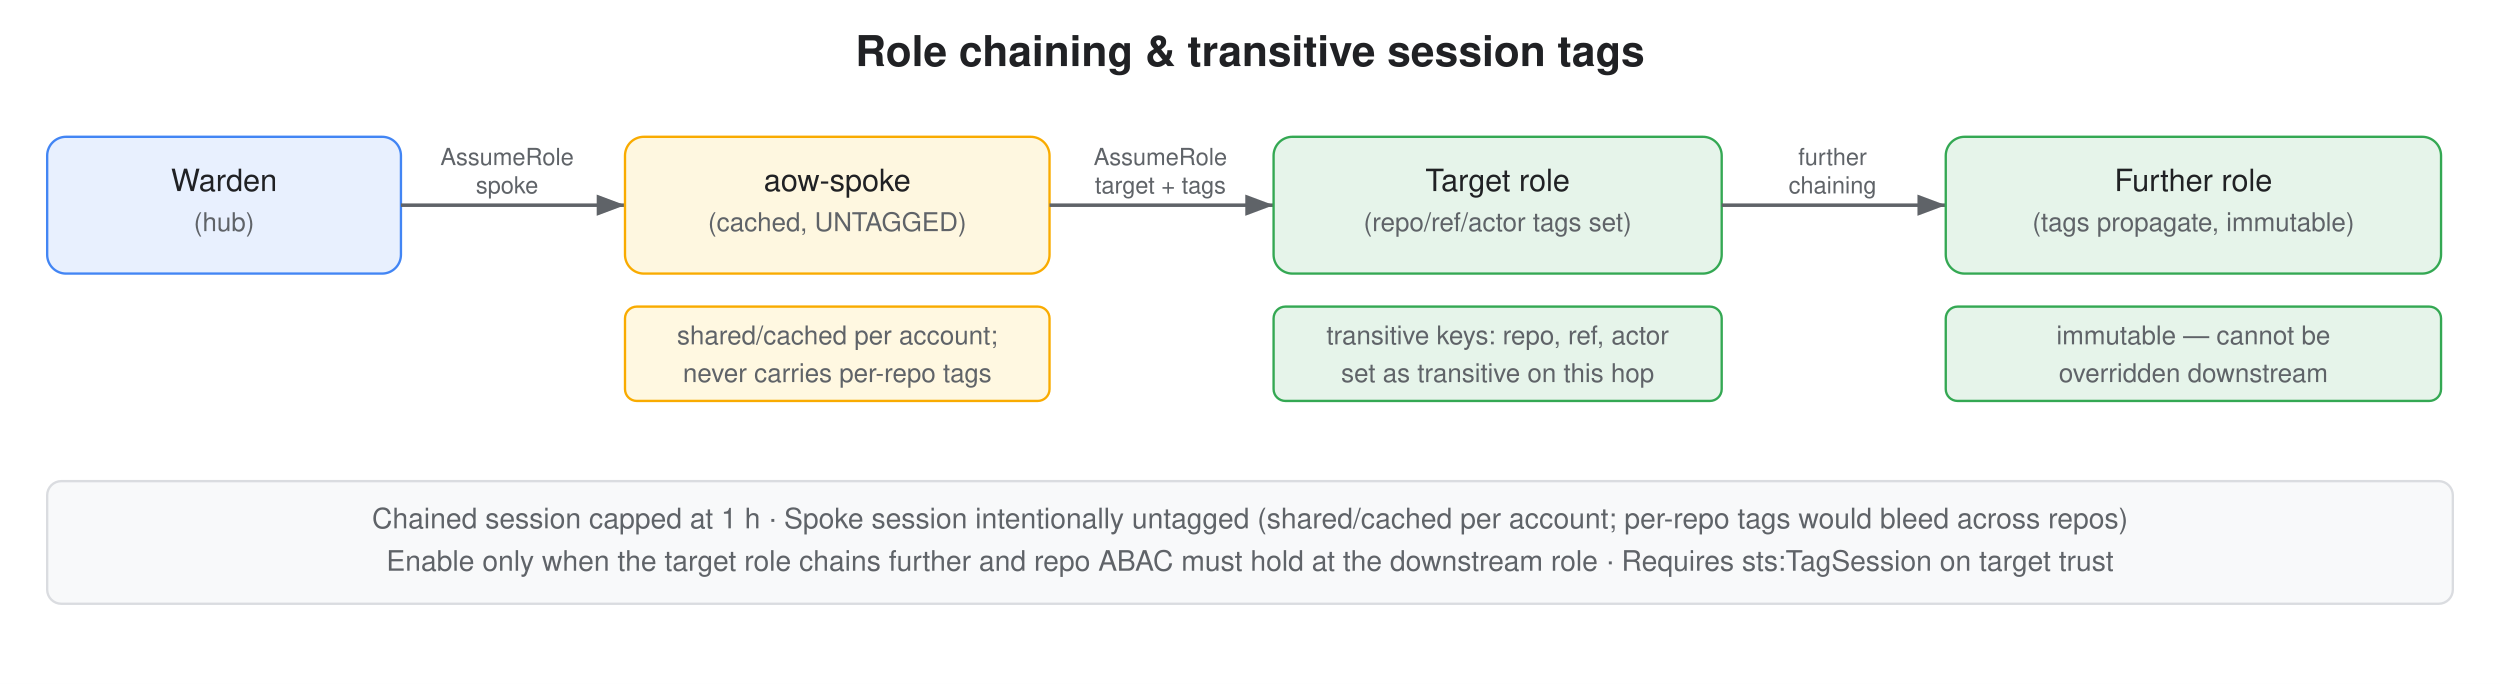
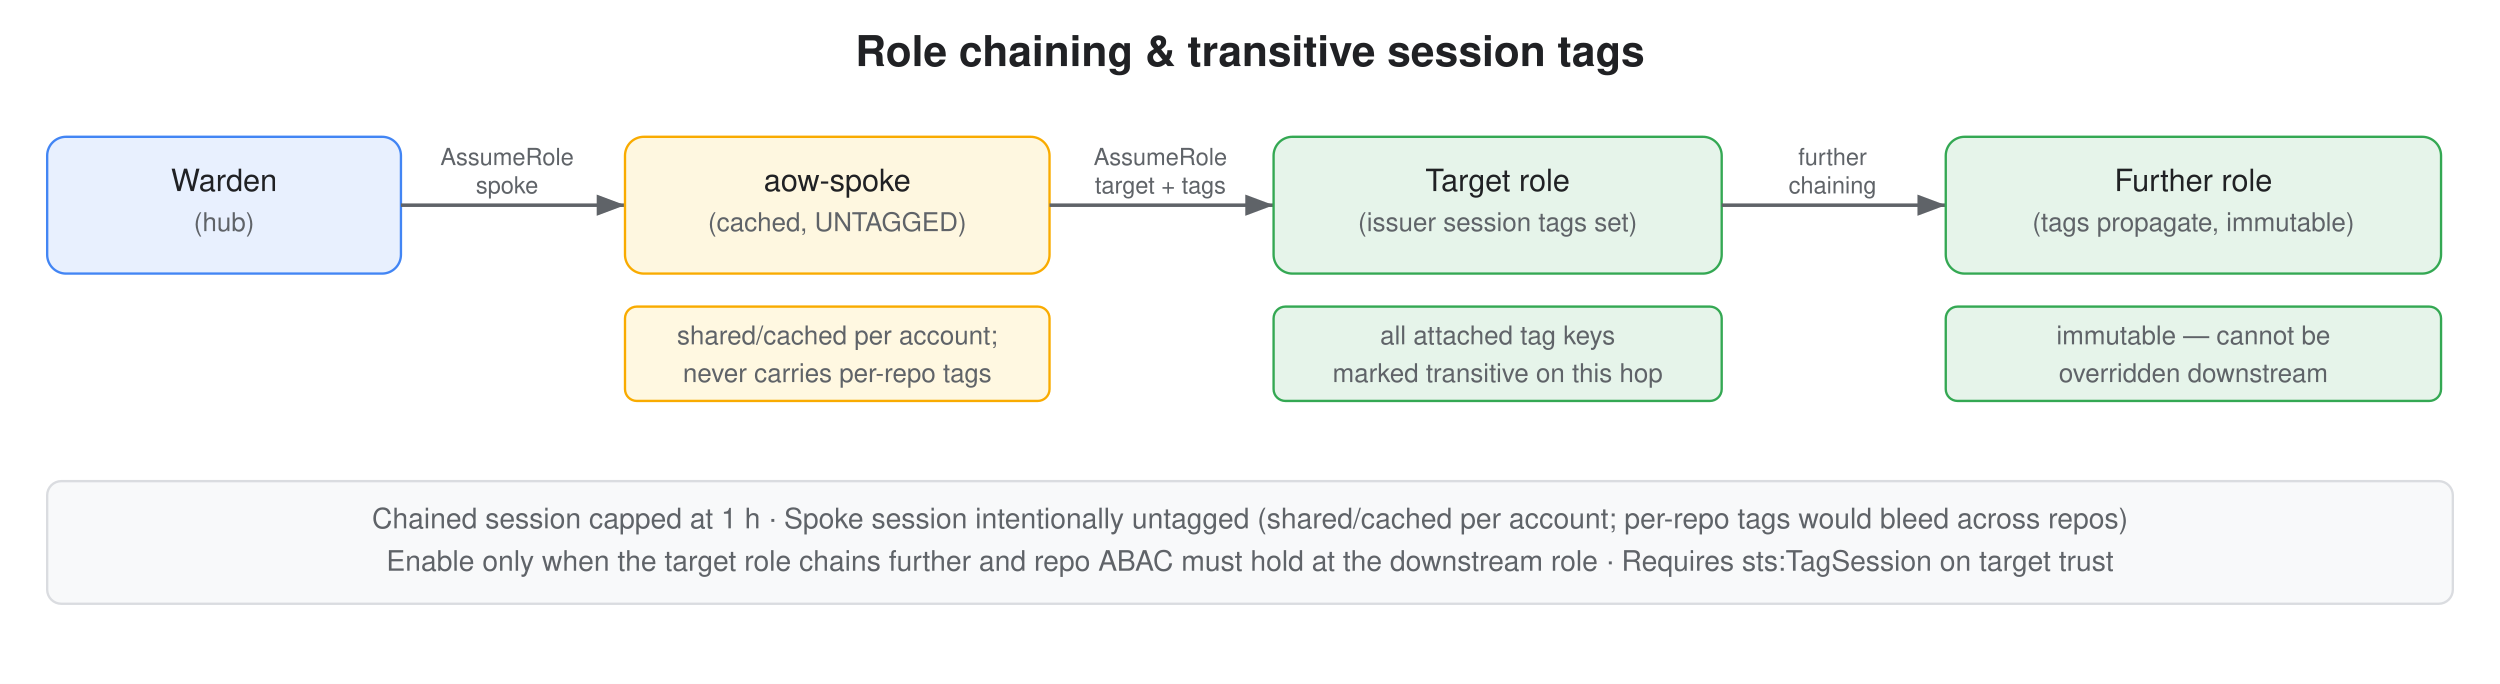
<svg xmlns="http://www.w3.org/2000/svg" width="1060" height="290" viewBox="0 0 1060 290" font-family="Segoe UI, Helvetica, Arial, sans-serif">
  <defs>
    <marker id="arrow" markerWidth="10" markerHeight="10" refX="8" refY="3" orient="auto" markerUnits="strokeWidth">
      <path d="M0,0 L8,3 L0,6 Z" fill="#5f6368" />
    </marker>
  </defs>
  <rect x="0" y="0" width="1060" height="290" fill="#ffffff" />
  <text x="530" y="28" text-anchor="middle" font-size="18" font-weight="600" fill="#202124">Role chaining &amp; transitive session tags</text>
  <rect x="20" y="58" width="150" height="58" rx="8" fill="#e8f0fe" stroke="#4285f4" />
  <text x="95" y="81" text-anchor="middle" font-size="13" fill="#202124">Warden</text>
  <text x="95" y="98" text-anchor="middle" font-size="11" fill="#5f6368">(hub)</text>
  <line x1="170" y1="87" x2="265" y2="87" stroke="#5f6368" stroke-width="1.5" marker-end="url(#arrow)" />
  <text x="215" y="70" text-anchor="middle" font-size="10" fill="#5f6368">AssumeRole</text>
  <text x="215" y="82" text-anchor="middle" font-size="10" fill="#5f6368">spoke</text>
  <rect x="265" y="58" width="180" height="58" rx="8" fill="#fef7e0" stroke="#f9ab00" />
  <text x="355" y="81" text-anchor="middle" font-size="13" fill="#202124">aow-spoke</text>
  <text x="355" y="98" text-anchor="middle" font-size="11" fill="#5f6368">(cached, UNTAGGED)</text>
  <line x1="445" y1="87" x2="540" y2="87" stroke="#5f6368" stroke-width="1.5" marker-end="url(#arrow)" />
  <text x="492" y="70" text-anchor="middle" font-size="10" fill="#5f6368">AssumeRole</text>
  <text x="492" y="82" text-anchor="middle" font-size="10" fill="#5f6368">target + tags</text>
  <rect x="540" y="58" width="190" height="58" rx="8" fill="#e6f4ea" stroke="#34a853" />
  <text x="635" y="81" text-anchor="middle" font-size="13" fill="#202124">Target role</text>
-   <text x="635" y="98" text-anchor="middle" font-size="11" fill="#5f6368">(repo/ref/actor tags set)</text>
+   <text x="635" y="98" text-anchor="middle" font-size="11" fill="#5f6368">(issuer session tags set)</text>
  <line x1="730" y1="87" x2="825" y2="87" stroke="#5f6368" stroke-width="1.5" marker-end="url(#arrow)" />
  <text x="777" y="70" text-anchor="middle" font-size="10" fill="#5f6368">further</text>
  <text x="777" y="82" text-anchor="middle" font-size="10" fill="#5f6368">chaining</text>
  <rect x="825" y="58" width="210" height="58" rx="8" fill="#e6f4ea" stroke="#34a853" />
  <text x="930" y="81" text-anchor="middle" font-size="13" fill="#202124">Further role</text>
  <text x="930" y="98" text-anchor="middle" font-size="11" fill="#5f6368">(tags propagate, immutable)</text>
  <rect x="265" y="130" width="180" height="40" rx="5" fill="#fff8e1" stroke="#f9ab00" />
  <text x="355" y="146" text-anchor="middle" font-size="11" fill="#5f6368">shared/cached per account;</text>
  <text x="355" y="162" text-anchor="middle" font-size="11" fill="#5f6368">never carries per-repo tags</text>
  <rect x="540" y="130" width="190" height="40" rx="5" fill="#e6f4ea" stroke="#34a853" />
-   <text x="635" y="146" text-anchor="middle" font-size="11" fill="#5f6368">transitive keys: repo, ref, actor</text>
-   <text x="635" y="162" text-anchor="middle" font-size="11" fill="#5f6368">set as transitive on this hop</text>
+   <text x="635" y="146" text-anchor="middle" font-size="11" fill="#5f6368">all attached tag keys</text>
+   <text x="635" y="162" text-anchor="middle" font-size="11" fill="#5f6368">marked transitive on this hop</text>
  <rect x="825" y="130" width="210" height="40" rx="5" fill="#e6f4ea" stroke="#34a853" />
  <text x="930" y="146" text-anchor="middle" font-size="11" fill="#5f6368">immutable — cannot be</text>
  <text x="930" y="162" text-anchor="middle" font-size="11" fill="#5f6368">overridden downstream</text>
  <rect x="20" y="204" width="1020" height="52" rx="6" fill="#f8f9fa" stroke="#dadce0" />
  <text x="530" y="224" text-anchor="middle" font-size="12" fill="#5f6368">Chained session capped at 1 h  ·  Spoke session intentionally untagged (shared/cached per account; per-repo tags would bleed across repos)</text>
  <text x="530" y="242" text-anchor="middle" font-size="12" fill="#5f6368">Enable only when the target role chains further and repo ABAC must hold at the downstream role  ·  Requires sts:TagSession on target trust</text>
</svg>
